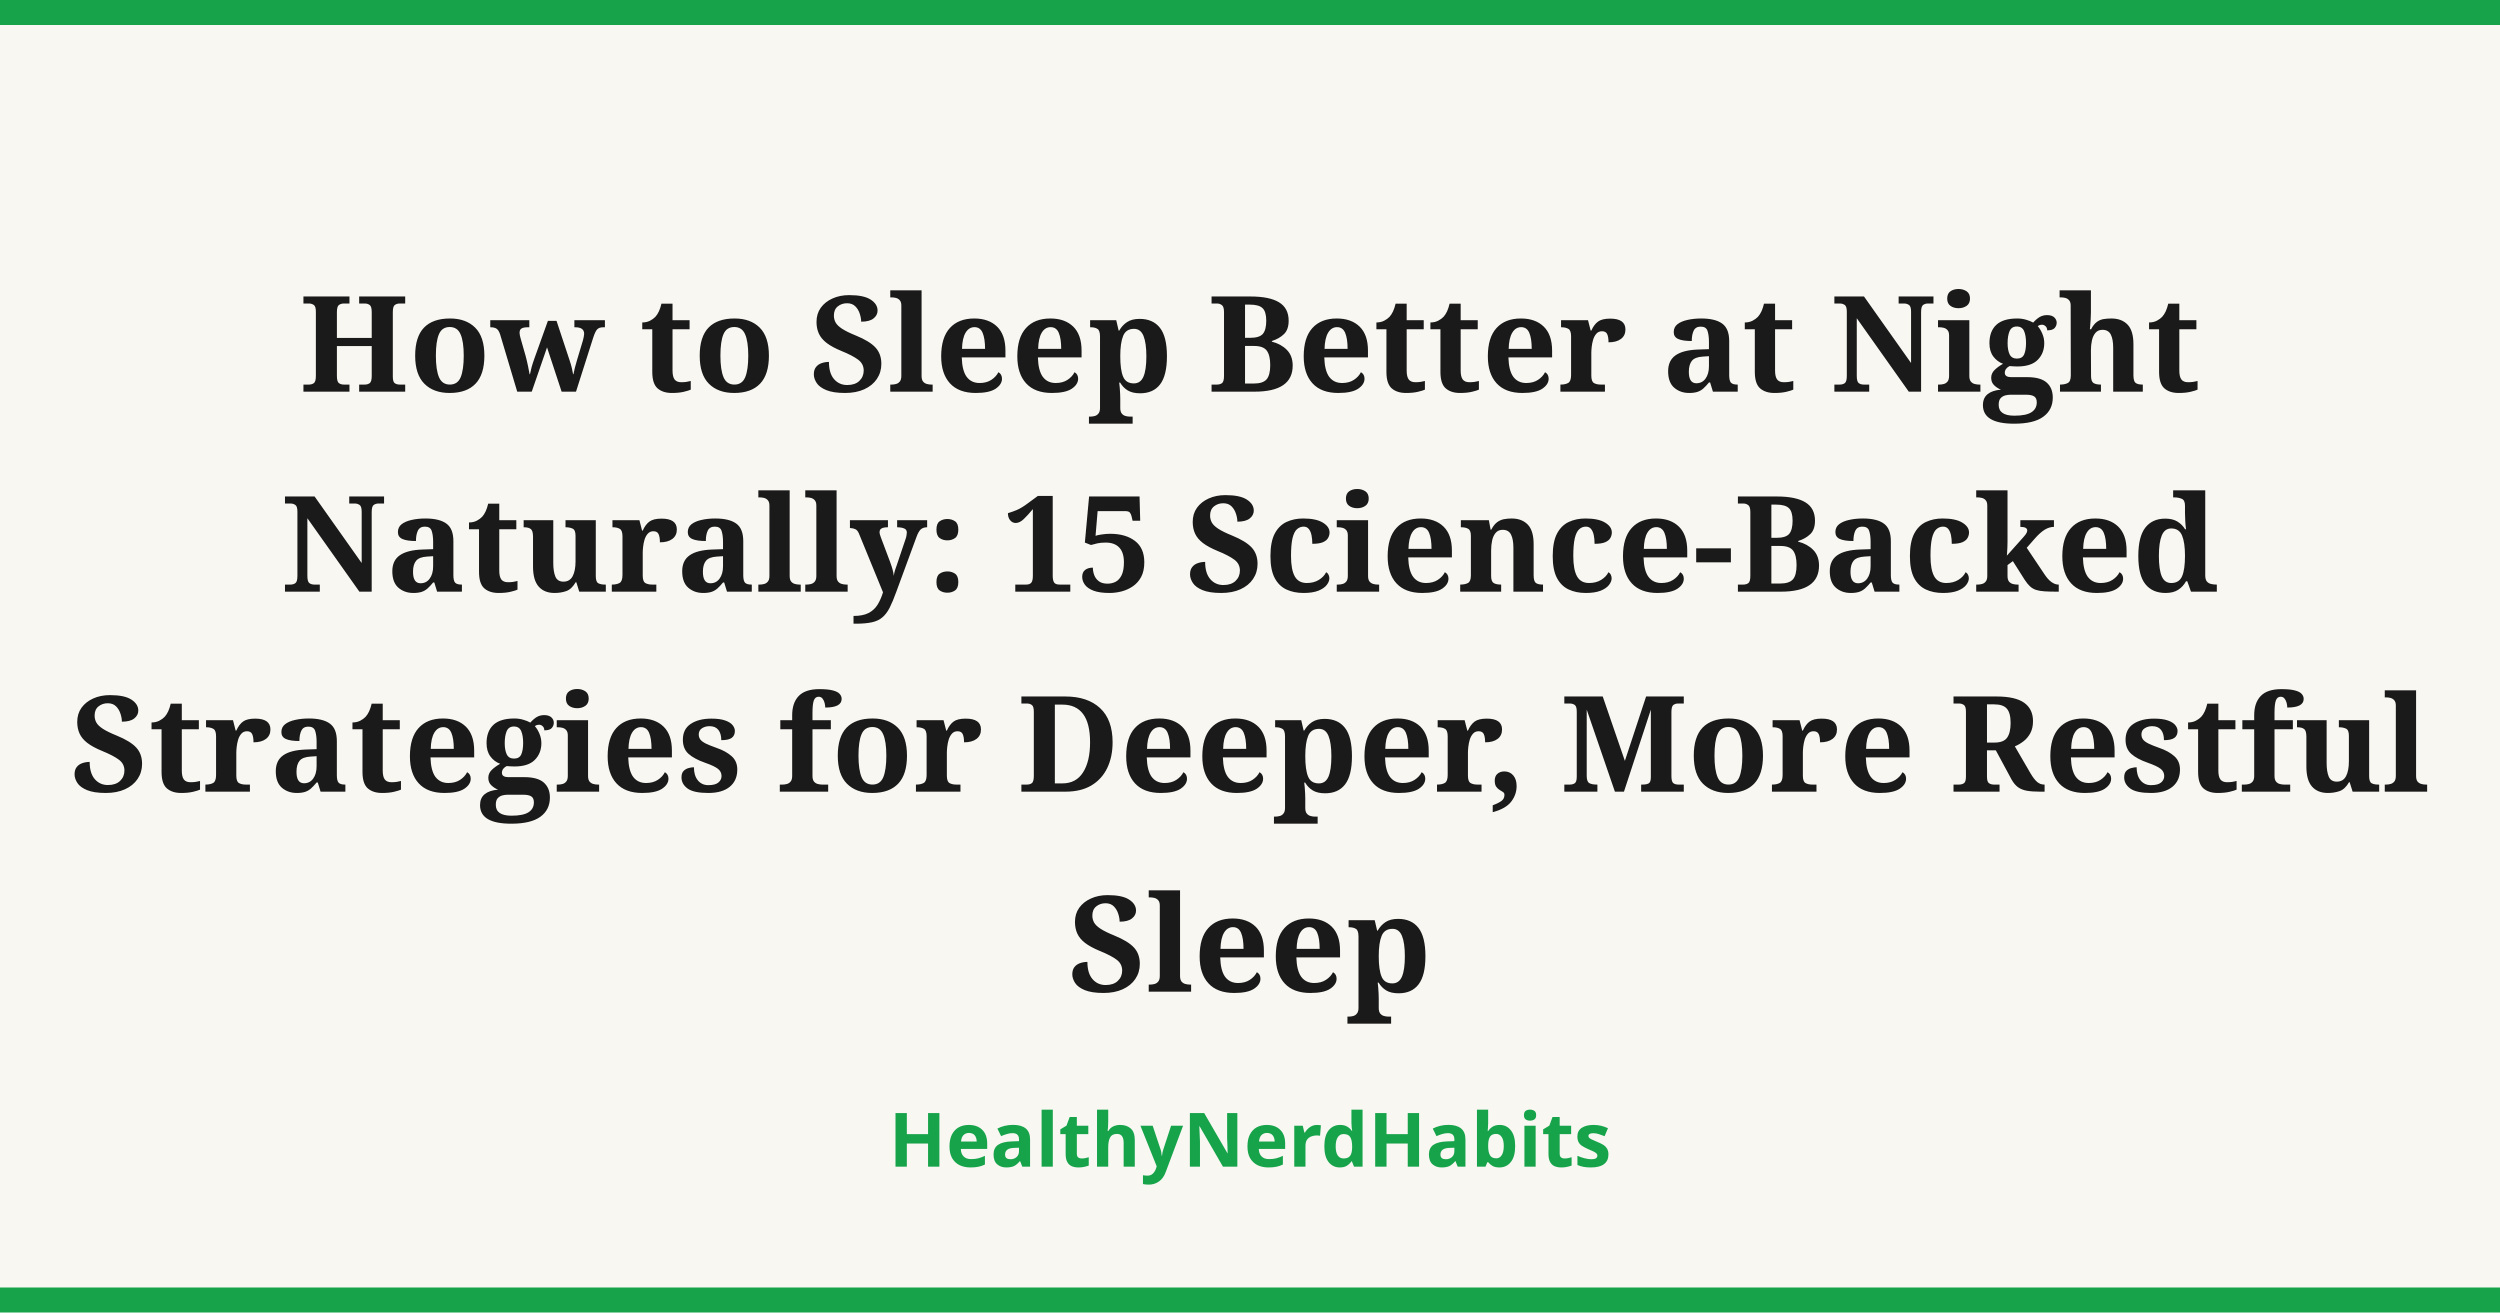
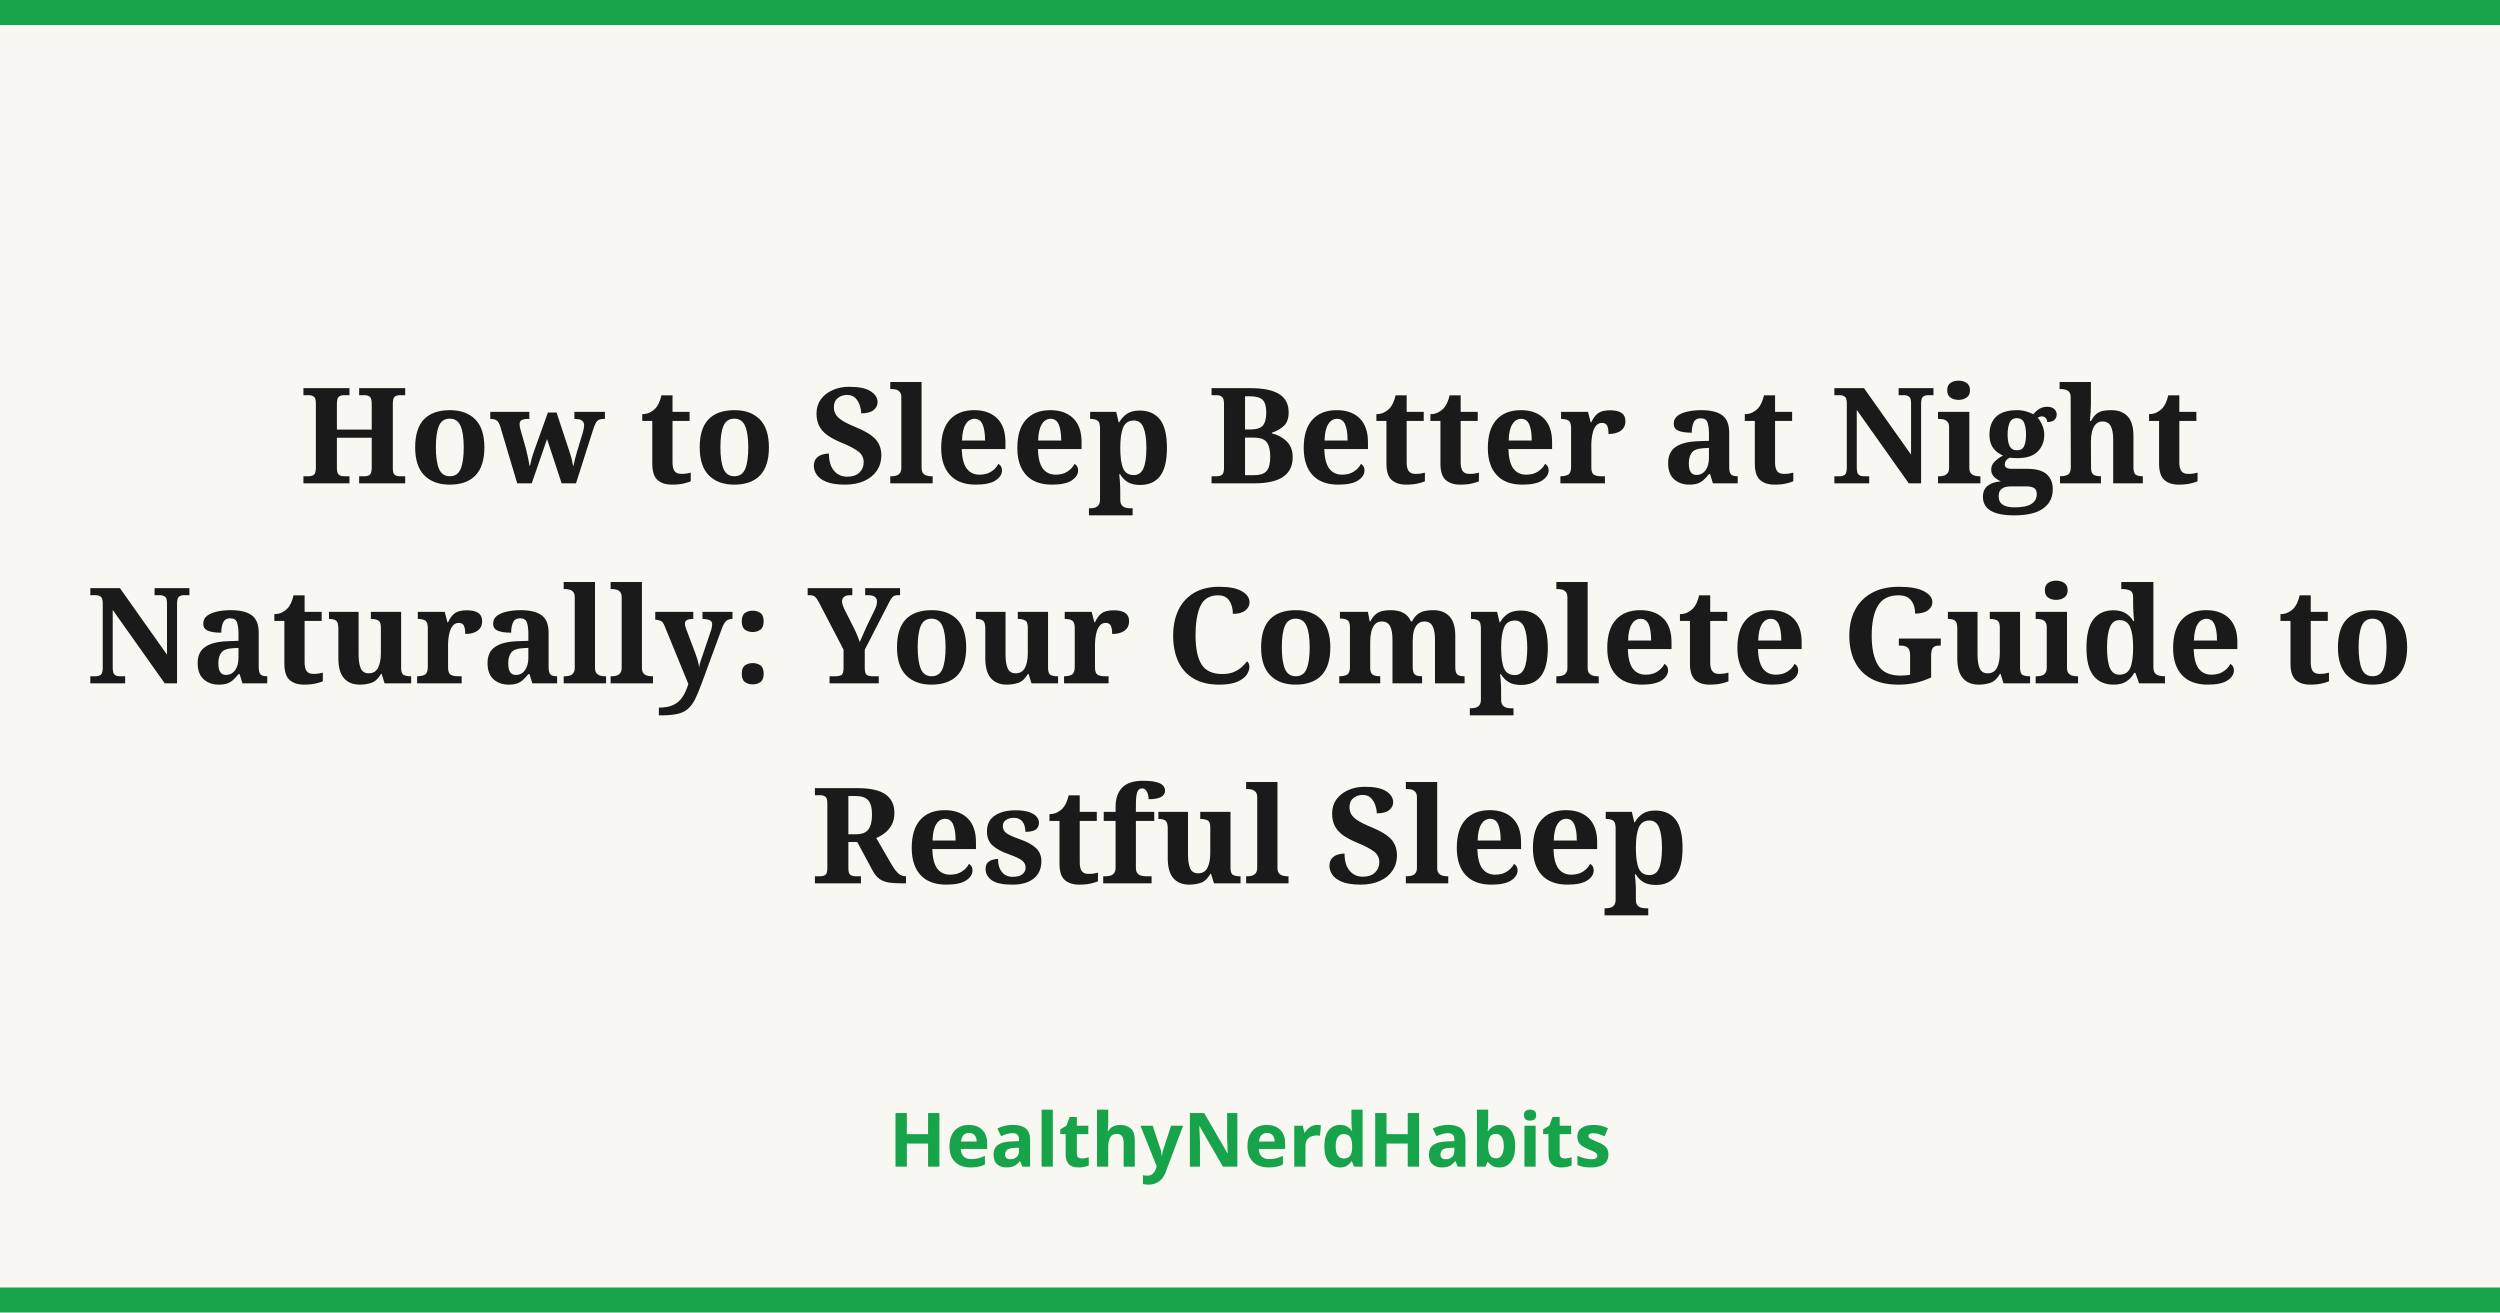
<svg xmlns="http://www.w3.org/2000/svg" width="600" height="315" viewBox="0 0 600 315">
  <rect width="600" height="315" fill="#f8f7f2" />
  <rect width="600" height="6" fill="#16a34a" />
  <rect y="309" width="600" height="6" fill="#16a34a" />
-   <text x="300" y="94" font-family="Georgia,serif" font-size="32" font-weight="bold" fill="#1a1a1a" text-anchor="middle">How to Sleep Better at Night</text>
-   <text x="300" y="142" font-family="Georgia,serif" font-size="32" font-weight="bold" fill="#1a1a1a" text-anchor="middle">Naturally: 15 Science-Backed</text>
-   <text x="300" y="190" font-family="Georgia,serif" font-size="32" font-weight="bold" fill="#1a1a1a" text-anchor="middle">Strategies for Deeper, More Restful</text>
-   <text x="300" y="238" font-family="Georgia,serif" font-size="32" font-weight="bold" fill="#1a1a1a" text-anchor="middle">Sleep</text>
+   <text x="300" y="116" font-family="Georgia,serif" font-size="32" font-weight="bold" fill="#1a1a1a" text-anchor="middle">How to Sleep Better at Night</text>
+   <text x="300" y="164" font-family="Georgia,serif" font-size="32" font-weight="bold" fill="#1a1a1a" text-anchor="middle">Naturally: Your Complete Guide to</text>
+   <text x="300" y="212" font-family="Georgia,serif" font-size="32" font-weight="bold" fill="#1a1a1a" text-anchor="middle">Restful Sleep</text>
  <text x="300" y="280" font-family="sans-serif" font-size="18" fill="#16a34a" text-anchor="middle" font-weight="600">HealthyNerdHabits</text>
</svg>
